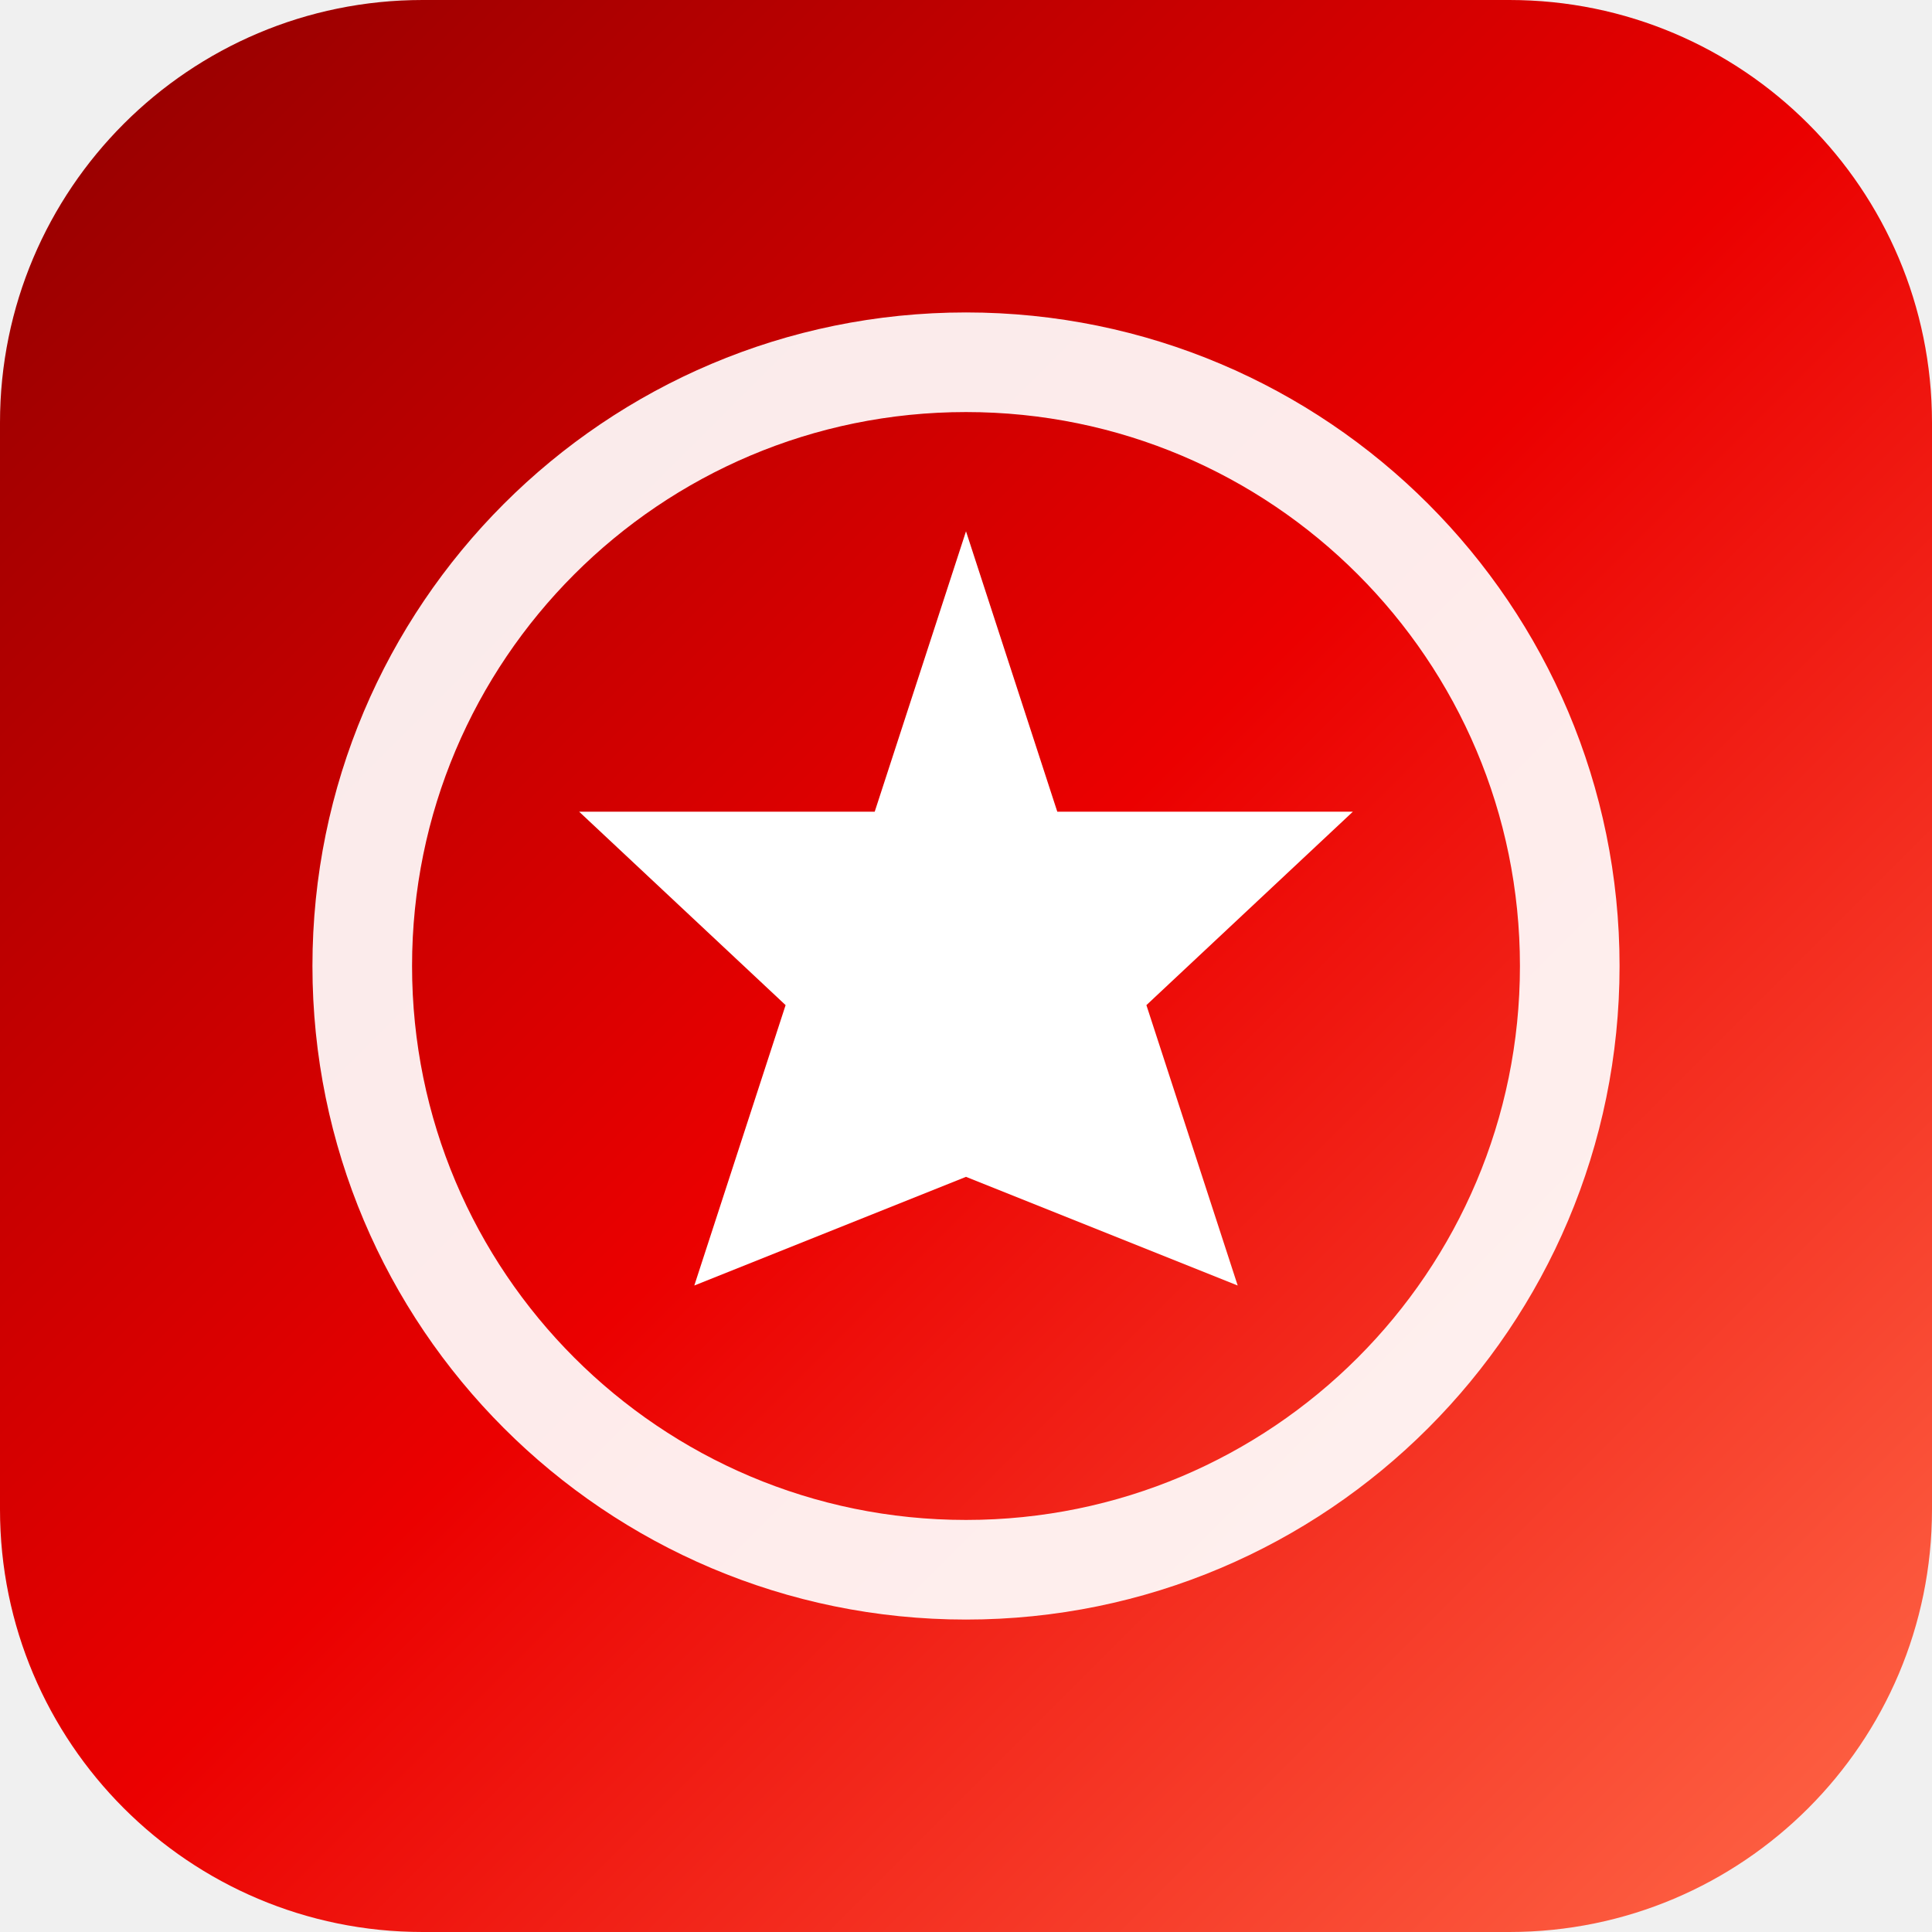
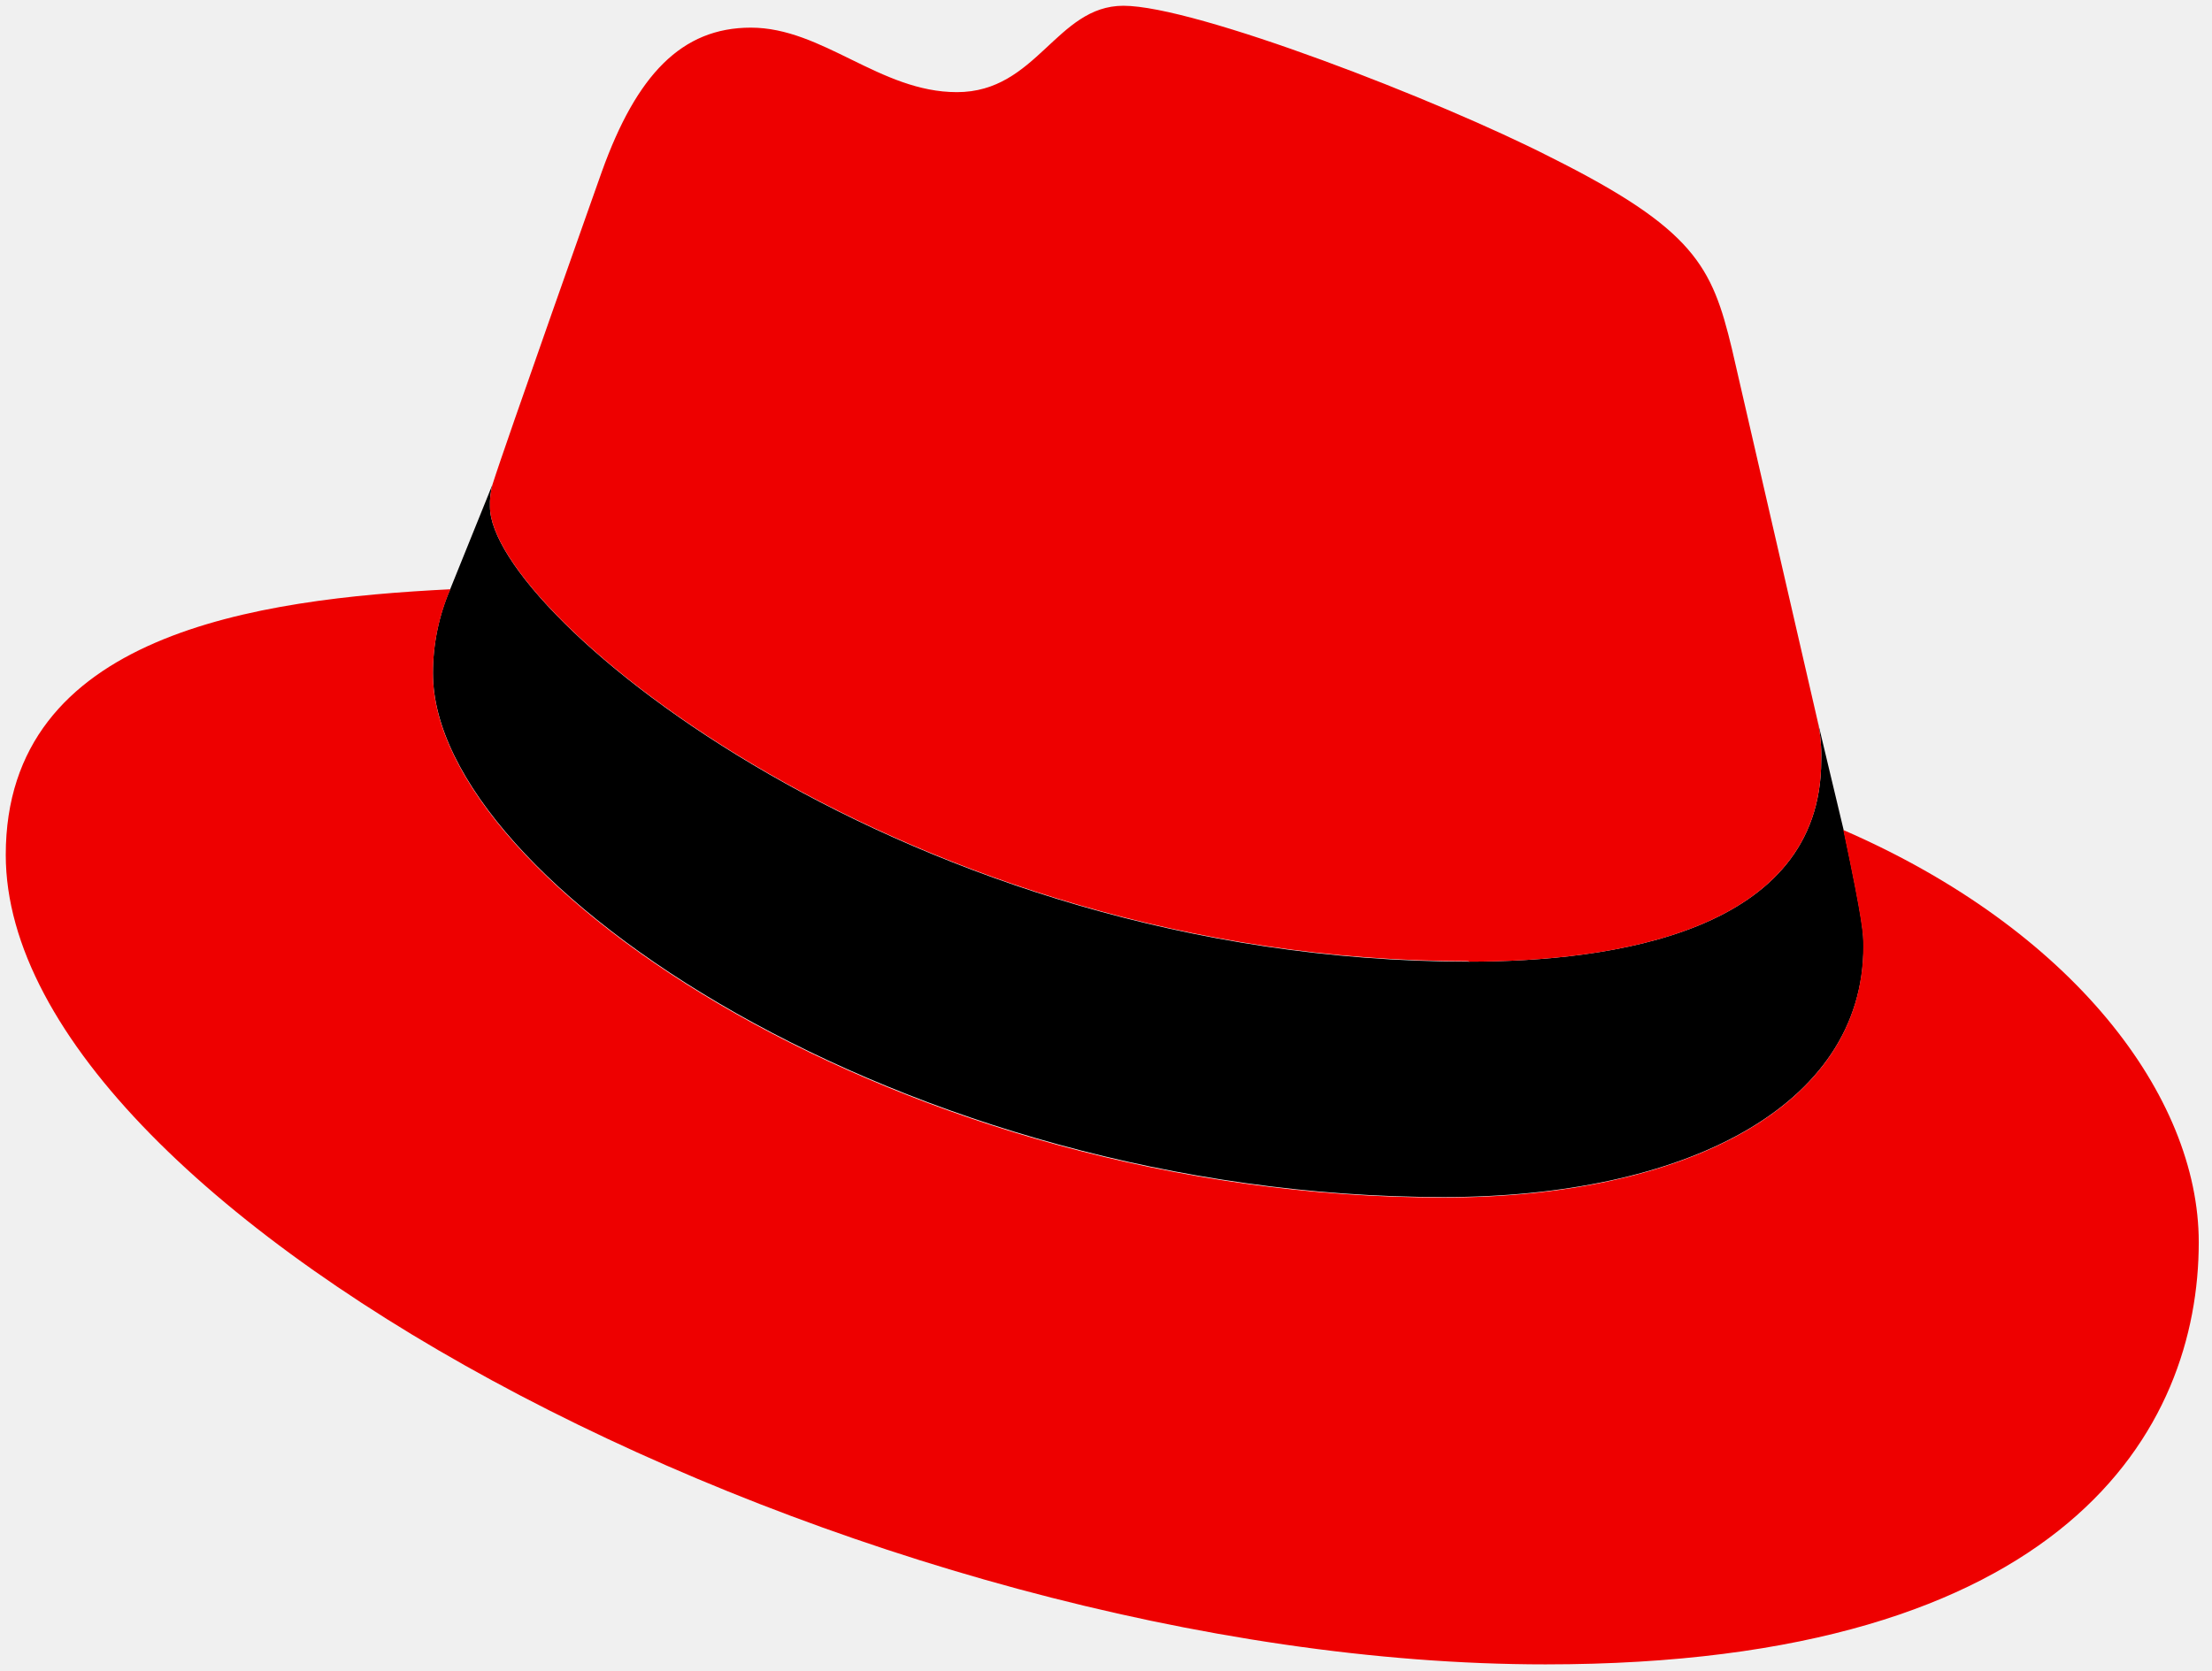
- <svg xmlns="http://www.w3.org/2000/svg" viewBox="0 0 32 32" role="img" aria-label="Northstar Bank">
+ <svg xmlns="http://www.w3.org/2000/svg" viewBox="0 0 192 145" role="img" aria-label="Red Hat">
  <defs>
-     <linearGradient id="northstar-favicon-bg" x1="0%" y1="0%" x2="100%" y2="100%">
-       <stop offset="0%" stop-color="#8f0000" />
-       <stop offset="50%" stop-color="#eb0000" />
-       <stop offset="100%" stop-color="#ff6b4a" />
-     </linearGradient>
+     <style>.cls-1 { fill: #e00; }</style>
  </defs>
-   <rect width="32" height="32" rx="7" ry="7" fill="url(#northstar-favicon-bg)" />
-   <g transform="translate(16 16)">
-     <circle r="10" fill="none" stroke="#fff" stroke-width="1.65" opacity="0.92" />
-     <g transform="scale(0.36) translate(-24 -24)">
-       <path fill="#fff" d="M24 4l4.2 12.9h13.6L32.3 25.8l4.2 12.9L24 33.7l-12.5 5 4.2-12.9L6.2 16.9h13.6L24 4z" />
-     </g>
-   </g>
+   <path d="M157.77,62.61a14,14,0,0,1,.31,3.42c0,14.88-18.1,17.46-30.61,17.46C78.83,83.49,42.53,53.26,42.53,44a6.43,6.43,0,0,1,.22-1.94l-3.66,9.06a18.45,18.45,0,0,0-1.51,7.33c0,18.11,41,45.48,87.74,45.48,20.69,0,36.43-7.76,36.43-21.77,0-1.08,0-1.94-1.73-10.13Z" />
+   <path class="cls-1" d="M127.47,83.49c12.51,0,30.61-2.58,30.61-17.46a14,14,0,0,0-.31-3.42l-7.45-32.36c-1.72-7.12-3.23-10.35-15.73-16.6C124.89,8.69,103.76.5,97.51.5,91.69.5,90,8,83.06,8c-6.68,0-11.64-5.6-17.89-5.6-6,0-9.91,4.09-12.93,12.5,0,0-8.41,23.72-9.49,27.16A6.43,6.43,0,0,0,42.53,44c0,9.22,36.3,39.45,84.94,39.45M160,72.07c1.73,8.19,1.73,9.05,1.73,10.13,0,14-15.74,21.77-36.43,21.77C78.54,104,37.58,76.6,37.58,58.49a18.45,18.45,0,0,1,1.51-7.33C22.27,52,.5,55,.5,74.22c0,31.48,74.59,70.28,133.65,70.28,45.28,0,56.7-20.48,56.7-36.65,0-12.72-11-27.16-30.83-35.78" />
</svg>
